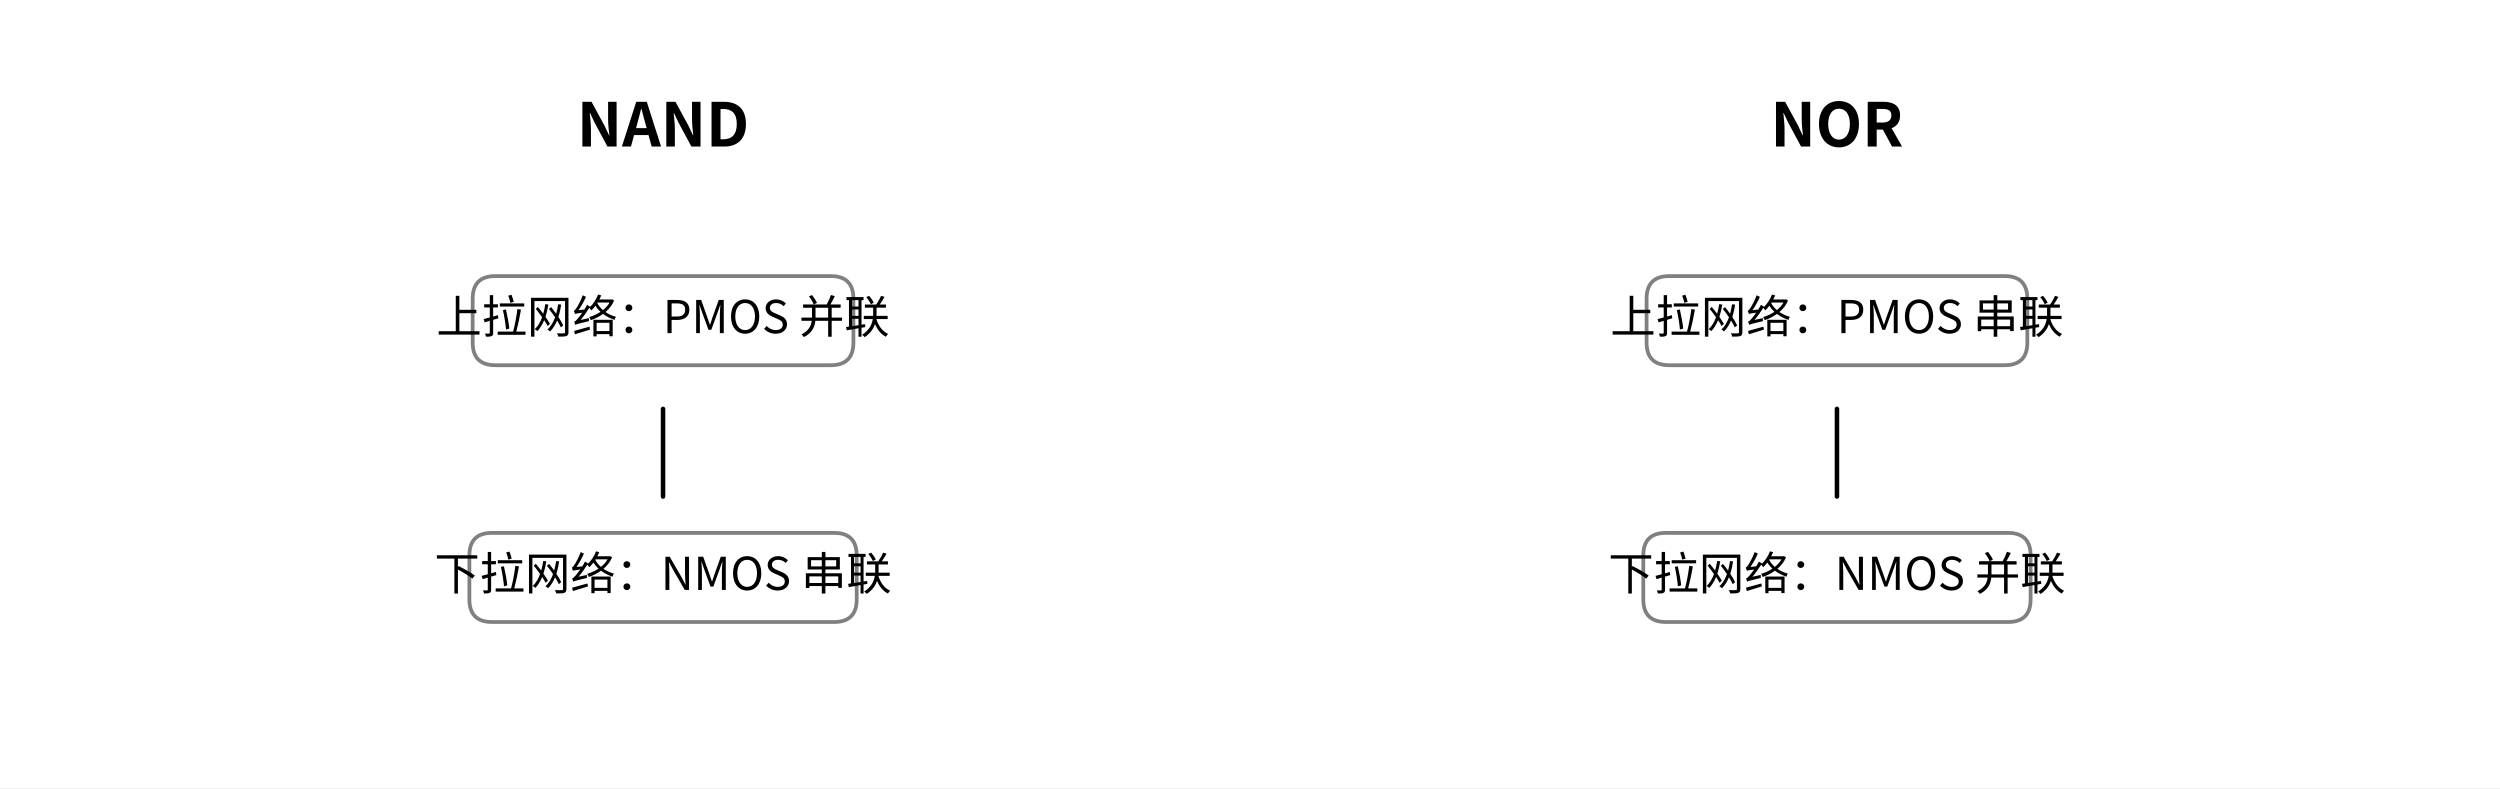
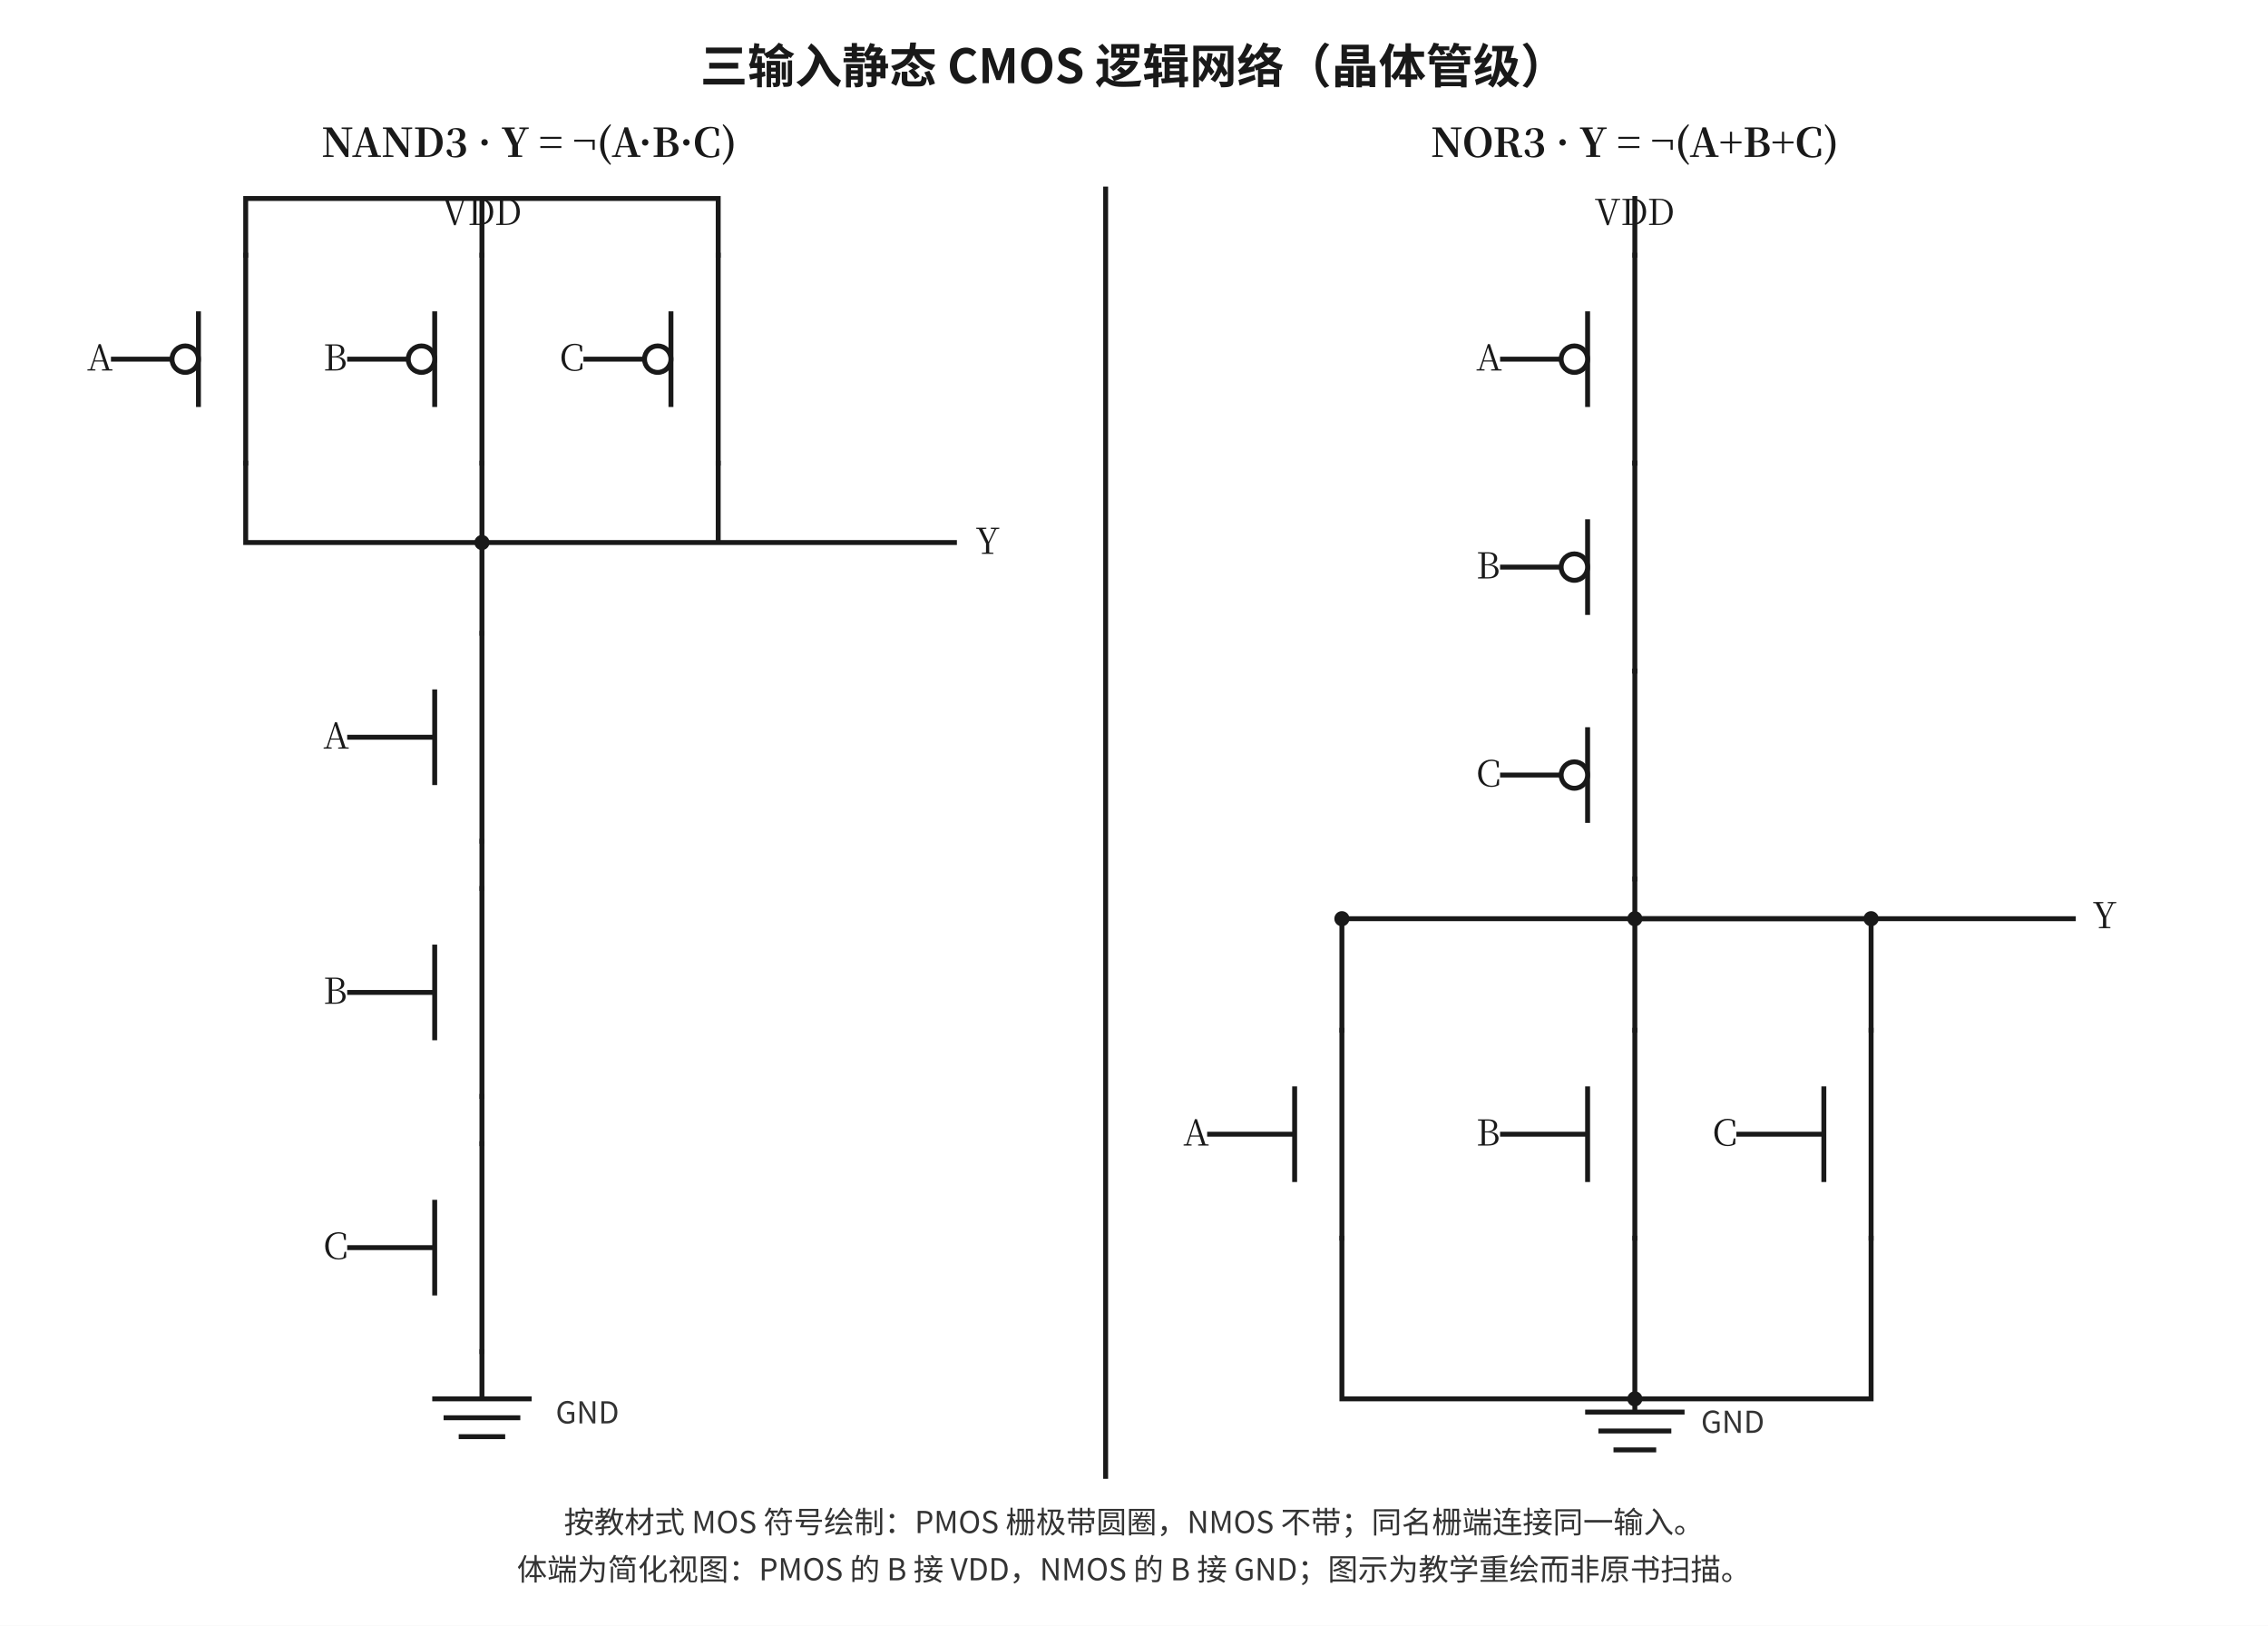
- <svg xmlns="http://www.w3.org/2000/svg" width="662.4pt" height="208.8pt" viewBox="0 0 662.4 208.8" version="1.1">
+ <svg xmlns="http://www.w3.org/2000/svg" xmlns:xlink="http://www.w3.org/1999/xlink" viewBox="0 0 1200 860" width="1200" height="860" role="img" aria-labelledby="title desc">
+   <style>
+ .wire{stroke:#191919;stroke-width:2.6;stroke-linecap:square;stroke-linejoin:miter;fill:none}
+ .junction{fill:#191919}
+ .heading{font:700 25px "Noto Sans CJK SC","Microsoft YaHei",sans-serif;fill:#191919}
+ .subhead{font:700 21px Georgia,"Noto Serif CJK SC",serif;fill:#191919}
+ .pin{font:19px Georgia,"Noto Serif CJK SC",serif;fill:#191919}
+ .note{font:16px "Noto Sans CJK SC","Microsoft YaHei",sans-serif;fill:#333}
+ </style>
+   <rect width="1200" height="860" fill="#fff" />
  <defs>
-     <style type="text/css">*{stroke-linejoin: round; stroke-linecap: butt}</style>
+     <g id="nmos3" class="wire">
+       <path d="M0 -24 V24 M-25 -24 V24 M-70 0 H-25 M0 -55 V-24 M0 24 V55" />
+     </g>
+     <g id="pmos3" class="wire">
+       <path d="M0 -24 V24 M-25 -24 V24 M-70 0 H-39 M0 -55 V-24 M0 24 V55" />
+       <circle cx="-32" cy="0" r="7" fill="white" />
+     </g>
  </defs>
-   <g id="figure_1">
-     <g id="patch_1">
-       <path d="M 0 208.8  L 662.4 208.8  L 662.4 0  L 0 0  z " style="fill: #ffffff" />
-     </g>
-     <g id="axes_1">
-       <g id="text_1">
-         <text style="font-weight: 700; font-size: 16px; font-family: 'Noto Sans CJK SC', 'DejaVu Sans', sans-serif; text-anchor: middle" x="175.68" y="38.831" transform="rotate(-0 175.68 38.831)">NAND</text>
-       </g>
-       <g id="text_2">
-         <g id="patch_2">
-           <path d="M 131.24 96.767  L 220.12 96.767  Q 226.12 96.767 226.12 90.767  L 226.12 79.153  Q 226.12 73.153 220.12 73.153  L 131.24 73.153  Q 125.24 73.153 125.24 79.153  L 125.24 90.767  Q 125.24 96.767 131.24 96.767  z " style="fill: #ffffff; stroke: #808080; stroke-linejoin: miter" />
-         </g>
-         <text style="font-size: 12px; font-family: 'Noto Sans CJK SC', 'DejaVu Sans', sans-serif; text-anchor: middle" x="175.68" y="88.271" transform="rotate(-0 175.68 88.27125)">上拉网络：PMOS 并联</text>
-       </g>
-       <g id="text_3">
-         <g id="patch_3">
-           <path d="M 130.369 164.807  L 220.991 164.807  Q 226.991 164.807 226.991 158.807  L 226.991 147.193  Q 226.991 141.193 220.991 141.193  L 130.369 141.193  Q 124.369 141.193 124.369 147.193  L 124.369 158.807  Q 124.369 164.807 130.369 164.807  z " style="fill: #ffffff; stroke: #808080; stroke-linejoin: miter" />
-         </g>
-         <text style="font-size: 12px; font-family: 'Noto Sans CJK SC', 'DejaVu Sans', sans-serif; text-anchor: middle" x="175.68" y="156.311" transform="rotate(-0 175.68 156.3113)">下拉网络：NMOS 串联</text>
-       </g>
-       <g id="patch_4">
-         <path d="M 175.68 108.341  Q 175.68 119.951 175.68 131.562  " style="fill: none; stroke: #000000; stroke-width: 1.2; stroke-linecap: round" />
-       </g>
-       <g id="text_4">
-         <text style="font-weight: 700; font-size: 16px; font-family: 'Noto Sans CJK SC', 'DejaVu Sans', sans-serif; text-anchor: middle" x="486.72" y="38.831" transform="rotate(-0 486.72 38.831)">NOR</text>
-       </g>
-       <g id="text_5">
-         <g id="patch_5">
-           <path d="M 442.28 96.767  L 531.16 96.767  Q 537.16 96.767 537.16 90.767  L 537.16 79.153  Q 537.16 73.153 531.16 73.153  L 442.28 73.153  Q 436.28 73.153 436.28 79.153  L 436.28 90.767  Q 436.28 96.767 442.28 96.767  z " style="fill: #ffffff; stroke: #808080; stroke-linejoin: miter" />
-         </g>
-         <text style="font-size: 12px; font-family: 'Noto Sans CJK SC', 'DejaVu Sans', sans-serif; text-anchor: middle" x="486.72" y="88.271" transform="rotate(-0 486.72 88.27125)">上拉网络：PMOS 串联</text>
-       </g>
-       <g id="text_6">
-         <g id="patch_6">
-           <path d="M 441.409 164.807  L 532.031 164.807  Q 538.031 164.807 538.031 158.807  L 538.031 147.193  Q 538.031 141.193 532.031 141.193  L 441.409 141.193  Q 435.409 141.193 435.409 147.193  L 435.409 158.807  Q 435.409 164.807 441.409 164.807  z " style="fill: #ffffff; stroke: #808080; stroke-linejoin: miter" />
-         </g>
-         <text style="font-size: 12px; font-family: 'Noto Sans CJK SC', 'DejaVu Sans', sans-serif; text-anchor: middle" x="486.72" y="156.311" transform="rotate(-0 486.72 156.3113)">下拉网络：NMOS 并联</text>
-       </g>
-       <g id="patch_7">
-         <path d="M 486.72 108.341  Q 486.72 119.951 486.72 131.562  " style="fill: none; stroke: #000000; stroke-width: 1.2; stroke-linecap: round" />
-       </g>
-     </g>
+   <text x="600" y="44" text-anchor="middle" class="heading">三输入静态 CMOS 逻辑网络（晶体管级）</text>
+   <text x="280" y="83" text-anchor="middle" class="subhead">NAND3 · Y = ¬(A·B·C)</text>
+   <text x="865" y="83" text-anchor="middle" class="subhead">NOR3 · Y = ¬(A+B+C)</text>
+   <path class="wire" d="M585 100 V781" stroke="#ccc" />
+   <text x="255" y="119" class="pin" text-anchor="middle">VDD</text>
+   <path class="wire" d="M130 135 V105 H380 V135 M255 105 V135" id="nand-vdd" data-net="VDD" />
+   <g id="nand-pmos-a" data-device="pmos3" data-input="A">
+     <use href="#pmos3" xlink:href="#pmos3" x="130" y="190" />
  </g>
+   <text x="46" y="196" class="pin">A</text>
+   <g id="nand-pmos-b" data-device="pmos3" data-input="B">
+     <use href="#pmos3" xlink:href="#pmos3" x="255" y="190" />
+   </g>
+   <text x="171" y="196" class="pin">B</text>
+   <g id="nand-pmos-c" data-device="pmos3" data-input="C">
+     <use href="#pmos3" xlink:href="#pmos3" x="380" y="190" />
+   </g>
+   <text x="296" y="196" class="pin">C</text>
+   <path class="wire" d="M130 245 V287 H380 M255 245 V287 M380 245 V287 M255 287 H505" id="nand-output" data-net="NAND3_Y" />
+   <circle class="junction" cx="255" cy="287" r="4" />
+   <text x="516" y="293" class="pin">Y</text>
+   <path class="wire" d="M255 287 V335" />
+   <g id="nand-nmos-a" data-device="nmos3" data-input="A">
+     <use href="#nmos3" xlink:href="#nmos3" x="255" y="390" />
+   </g>
+   <text x="171" y="396" class="pin">A</text>
+   <g id="nand-nmos-b" data-device="nmos3" data-input="B">
+     <use href="#nmos3" xlink:href="#nmos3" x="255" y="525" />
+   </g>
+   <text x="171" y="531" class="pin">B</text>
+   <g id="nand-nmos-c" data-device="nmos3" data-input="C">
+     <use href="#nmos3" xlink:href="#nmos3" x="255" y="660" />
+   </g>
+   <text x="171" y="666" class="pin">C</text>
+   <path class="wire" d="M255 445 V470 M255 580 V605 M255 715 V740 M230 740 H280 M236 750 H274 M244 760 H266" id="nand-gnd" data-net="GND" />
+   <text x="294" y="753" class="note">GND</text>
+   <text x="865" y="119" class="pin" text-anchor="middle">VDD</text>
+   <path class="wire" d="M865 105 V135" id="nor-vdd" data-net="VDD" />
+   <g id="nor-pmos-a" data-device="pmos3" data-input="A">
+     <use href="#pmos3" xlink:href="#pmos3" x="865" y="190" />
+   </g>
+   <text x="781" y="196" class="pin">A</text>
+   <g id="nor-pmos-b" data-device="pmos3" data-input="B">
+     <use href="#pmos3" xlink:href="#pmos3" x="865" y="300" />
+   </g>
+   <text x="781" y="306" class="pin">B</text>
+   <g id="nor-pmos-c" data-device="pmos3" data-input="C">
+     <use href="#pmos3" xlink:href="#pmos3" x="865" y="410" />
+   </g>
+   <text x="781" y="416" class="pin">C</text>
+   <path class="wire" d="M865 245 V245 M865 355 V355 M865 465 V486 H1097" id="nor-output" data-net="NOR3_Y" />
+   <circle class="junction" cx="865" cy="486" r="4" />
+   <text x="1107" y="491" class="pin">Y</text>
+   <path class="wire" d="M710 545 V486 H990 V545 M865 486 V545" />
+   <g id="nor-nmos-a" data-device="nmos3" data-input="A">
+     <use href="#nmos3" xlink:href="#nmos3" x="710" y="600" />
+   </g>
+   <text x="626" y="606" class="pin">A</text>
+   <g id="nor-nmos-b" data-device="nmos3" data-input="B">
+     <use href="#nmos3" xlink:href="#nmos3" x="865" y="600" />
+   </g>
+   <text x="781" y="606" class="pin">B</text>
+   <g id="nor-nmos-c" data-device="nmos3" data-input="C">
+     <use href="#nmos3" xlink:href="#nmos3" x="990" y="600" />
+   </g>
+   <text x="906" y="606" class="pin">C</text>
+   <path class="wire" d="M710 655 V740 H990 V655 M865 655 V740 M865 740 V747 M840 747 H890 M847 757 H883 M855 767 H875" id="nor-gnd" data-net="GND" />
+   <circle class="junction" cx="710" cy="486" r="4" />
+   <circle class="junction" cx="990" cy="486" r="4" />
+   <circle class="junction" cx="865" cy="740" r="4" />
+   <text x="900" y="758" class="note">GND</text>
+   <text x="600" y="811" text-anchor="middle" class="note">按教材式 MOS 符号绘制：PMOS 栅极带圆圈，NMOS 不带；同名栅端连接同一输入。</text>
+   <text x="600" y="836" text-anchor="middle" class="note">体端为简化视图：PMOS 的 B 接 VDD，NMOS 的 B 接 GND；图示为教学重绘而非原书扫描。</text>
</svg>
